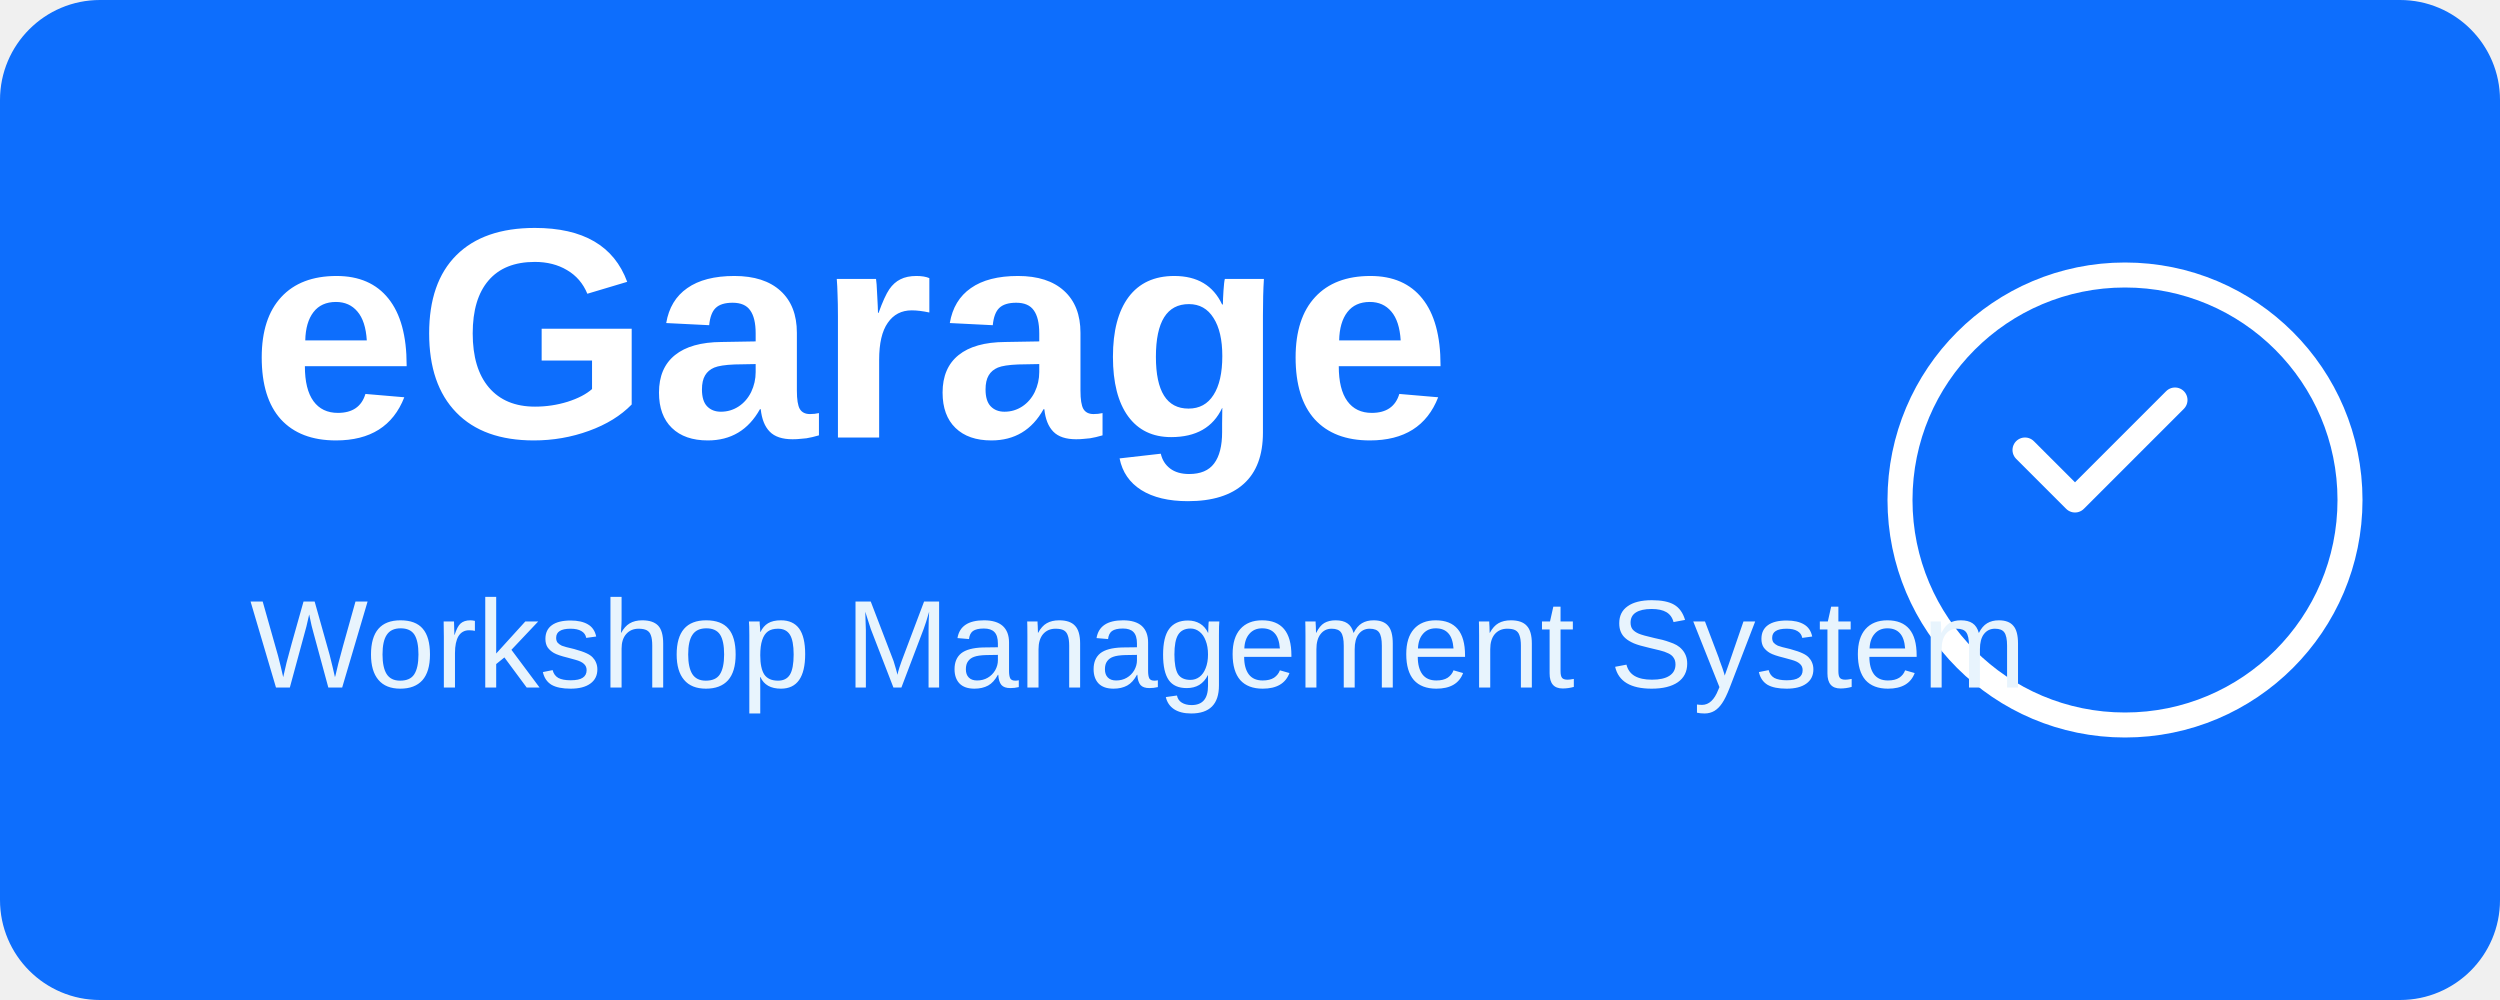
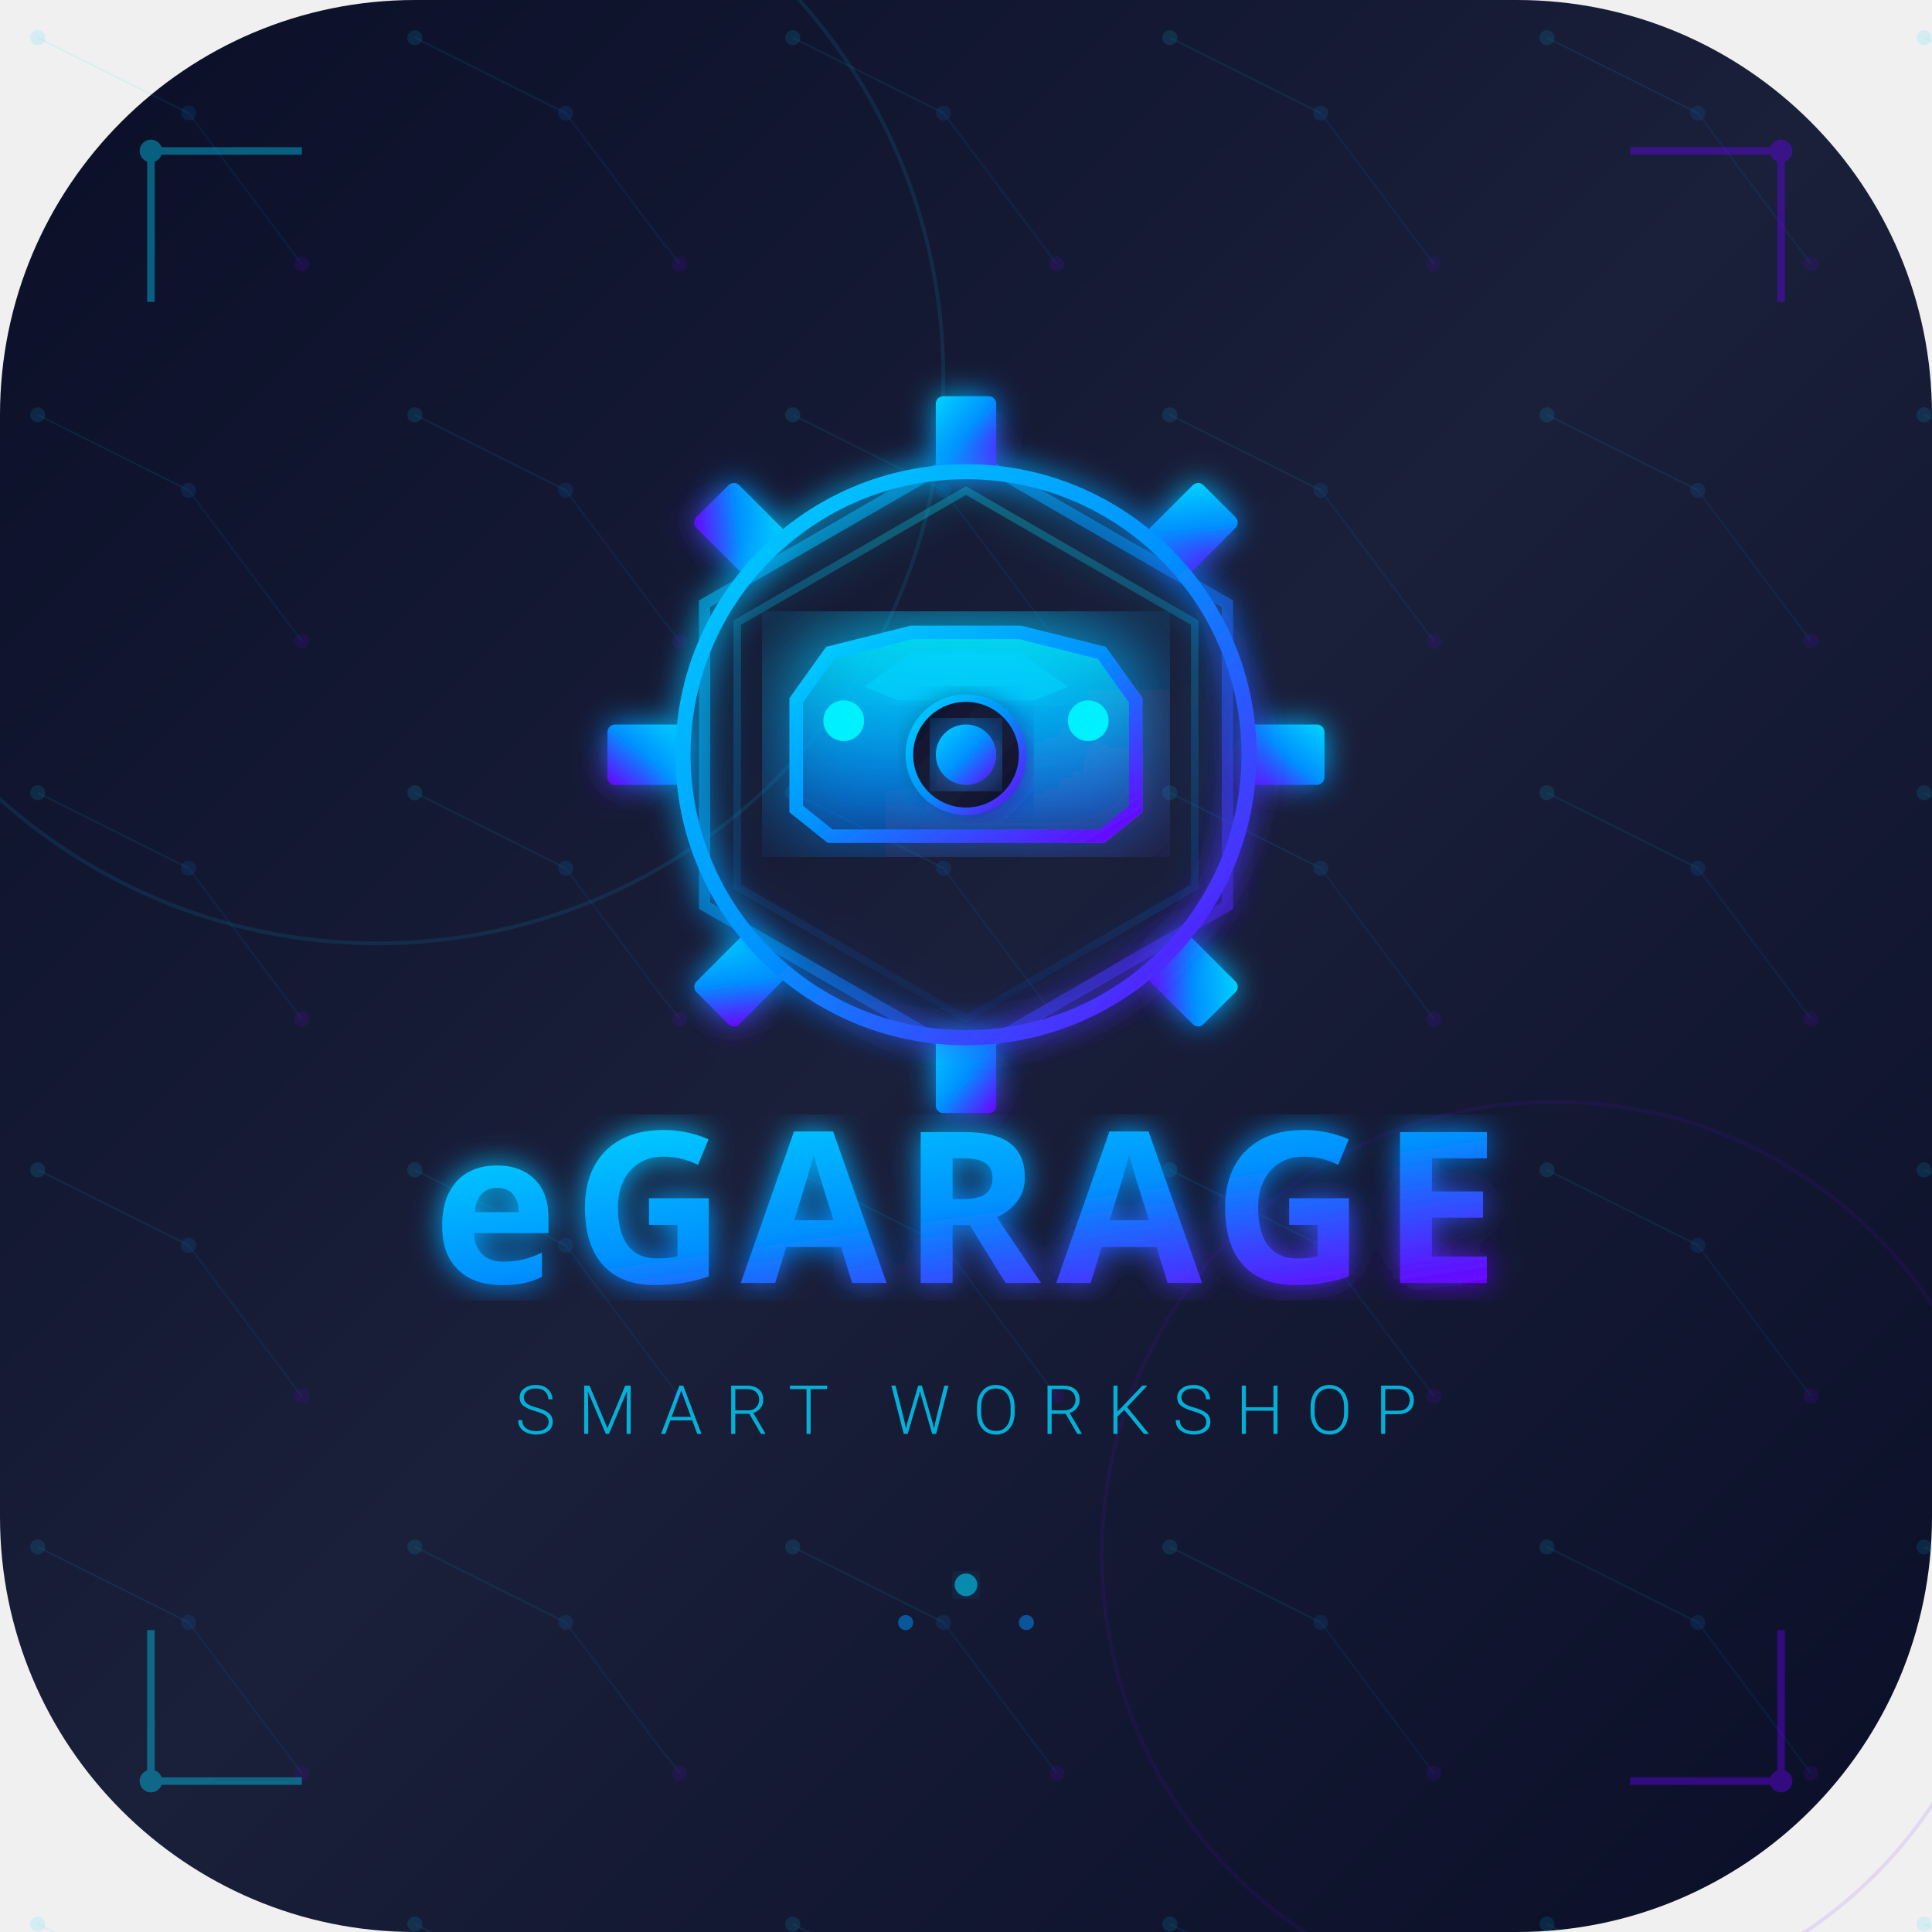
- <svg xmlns="http://www.w3.org/2000/svg" width="200" height="80" viewBox="0 0 200 80">
-   <rect width="200" height="80" fill="#0d6efd" rx="8" />
-   <text x="20" y="35" font-family="Arial, sans-serif" font-size="24" font-weight="bold" fill="white">
-     eGarage
-   </text>
-   <g transform="translate(150, 20)">
-     <circle cx="20" cy="20" r="18" fill="none" stroke="white" stroke-width="2" />
-     <path d="m12 16 4 4 8-8" fill="none" stroke="white" stroke-width="2" stroke-linecap="round" stroke-linejoin="round" />
+ <svg xmlns="http://www.w3.org/2000/svg" width="512" height="512" viewBox="0 0 512 512">
+   <defs>
+     <linearGradient id="bgGradient" x1="0%" y1="0%" x2="100%" y2="100%">
+       <stop offset="0%" style="stop-color:#0a0e27;stop-opacity:1" />
+       <stop offset="50%" style="stop-color:#1a1f3a;stop-opacity:1" />
+       <stop offset="100%" style="stop-color:#0a0e27;stop-opacity:1" />
+     </linearGradient>
+     <linearGradient id="mainGradient" x1="0%" y1="0%" x2="100%" y2="100%">
+       <stop offset="0%" style="stop-color:#00d4ff;stop-opacity:1" />
+       <stop offset="50%" style="stop-color:#0091ff;stop-opacity:1" />
+       <stop offset="100%" style="stop-color:#6c00ff;stop-opacity:1" />
+     </linearGradient>
+     <linearGradient id="glowGradient" x1="0%" y1="0%" x2="0%" y2="100%">
+       <stop offset="0%" style="stop-color:#00f0ff;stop-opacity:0.8" />
+       <stop offset="100%" style="stop-color:#0066ff;stop-opacity:0.2" />
+     </linearGradient>
+     <filter id="glow">
+       <feGaussianBlur stdDeviation="4" result="coloredBlur" />
+       <feMerge>
+         <feMergeNode in="coloredBlur" />
+         <feMergeNode in="SourceGraphic" />
+       </feMerge>
+     </filter>
+     <filter id="strongGlow">
+       <feGaussianBlur stdDeviation="8" result="coloredBlur" />
+       <feMerge>
+         <feMergeNode in="coloredBlur" />
+         <feMergeNode in="coloredBlur" />
+         <feMergeNode in="SourceGraphic" />
+       </feMerge>
+     </filter>
+     <pattern id="circuitPattern" x="0" y="0" width="100" height="100" patternUnits="userSpaceOnUse">
+       <circle cx="10" cy="10" r="2" fill="#00d4ff" opacity="0.3" />
+       <circle cx="50" cy="30" r="2" fill="#0091ff" opacity="0.3" />
+       <circle cx="80" cy="70" r="2" fill="#6c00ff" opacity="0.3" />
+       <line x1="10" y1="10" x2="50" y2="30" stroke="#00d4ff" stroke-width="0.5" opacity="0.2" />
+       <line x1="50" y1="30" x2="80" y2="70" stroke="#0091ff" stroke-width="0.5" opacity="0.2" />
+     </pattern>
+   </defs>
+   <rect width="512" height="512" fill="url(#bgGradient)" rx="110" />
+   <rect width="512" height="512" fill="url(#circuitPattern)" opacity="0.4" />
+   <circle cx="100" cy="100" r="150" fill="none" stroke="#00d4ff" stroke-width="1" opacity="0.1" />
+   <circle cx="412" cy="412" r="120" fill="none" stroke="#6c00ff" stroke-width="1" opacity="0.1" />
+   <g transform="translate(256, 200)">
+     <path d="M 0,-80 L 69.28,-40 L 69.28,40 L 0,80 L -69.28,40 L -69.28,-40 Z" fill="none" stroke="url(#mainGradient)" stroke-width="3" filter="url(#glow)" opacity="0.6" />
+     <path d="M 0,-70 L 60.62,-35 L 60.62,35 L 0,70 L -60.62,35 L -60.62,-35 Z" fill="none" stroke="url(#glowGradient)" stroke-width="2" filter="url(#glow)" opacity="0.4" />
  </g>
-   <text x="20" y="55" font-family="Arial, sans-serif" font-size="10" fill="#e8f4fd">
-     Workshop Management System
-   </text>
+   <g transform="translate(256, 200)">
+     <g filter="url(#glow)">
+       <rect x="-8" y="-95" width="16" height="20" fill="url(#mainGradient)" rx="2" />
+       <rect x="-8" y="75" width="16" height="20" fill="url(#mainGradient)" rx="2" />
+       <g transform="rotate(45)">
+         <rect x="-8" y="-95" width="16" height="20" fill="url(#mainGradient)" rx="2" />
+         <rect x="-8" y="75" width="16" height="20" fill="url(#mainGradient)" rx="2" />
+       </g>
+       <g transform="rotate(90)">
+         <rect x="-8" y="-95" width="16" height="20" fill="url(#mainGradient)" rx="2" />
+         <rect x="-8" y="75" width="16" height="20" fill="url(#mainGradient)" rx="2" />
+       </g>
+       <g transform="rotate(135)">
+         <rect x="-8" y="-95" width="16" height="20" fill="url(#mainGradient)" rx="2" />
+         <rect x="-8" y="75" width="16" height="20" fill="url(#mainGradient)" rx="2" />
+       </g>
+     </g>
+     <circle cx="0" cy="0" r="75" fill="none" stroke="url(#mainGradient)" stroke-width="4" filter="url(#glow)" />
+     <g transform="scale(1.8)">
+       <path d="M -25,-8 L -20,-15 L -8,-18 L 8,-18 L 20,-15 L 25,-8 L 25,8 L 20,12 L -20,12 L -25,8 Z" fill="url(#glowGradient)" stroke="url(#mainGradient)" stroke-width="2" filter="url(#strongGlow)" />
+       <path d="M -15,-10 L -8,-15 L 8,-15 L 15,-10 L 10,-8 L -10,-8 Z" fill="#00d4ff" opacity="0.6" filter="url(#glow)" />
+       <circle cx="-18" cy="-5" r="3" fill="#00f0ff" filter="url(#strongGlow)" />
+       <circle cx="18" cy="-5" r="3" fill="#00f0ff" filter="url(#strongGlow)" />
+       <line x1="-30" y1="-3" x2="-25" y2="-3" stroke="#00d4ff" stroke-width="2" opacity="0.8" filter="url(#glow)" />
+       <line x1="-30" y1="3" x2="-25" y2="3" stroke="#00d4ff" stroke-width="2" opacity="0.8" filter="url(#glow)" />
+     </g>
+     <circle cx="0" cy="0" r="15" fill="url(#bgGradient)" stroke="url(#mainGradient)" stroke-width="2" filter="url(#glow)" />
+     <circle cx="0" cy="0" r="8" fill="url(#mainGradient)" filter="url(#strongGlow)" />
+   </g>
+   <g filter="url(#glow)">
+     <text x="256" y="340" font-family="'Orbitron', 'Rajdhani', 'Arial Black', sans-serif" font-size="56" font-weight="900" fill="url(#mainGradient)" text-anchor="middle" letter-spacing="4">eGARAGE</text>
+   </g>
+   <g opacity="0.8">
+     <text x="256" y="380" font-family="'Rajdhani', 'Roboto', sans-serif" font-size="18" font-weight="300" fill="#00d4ff" text-anchor="middle" letter-spacing="6">SMART WORKSHOP</text>
+   </g>
+   <line x1="100" y1="390" x2="200" y2="390" stroke="url(#mainGradient)" stroke-width="2" opacity="0.6" filter="url(#glow)" />
+   <line x1="312" y1="390" x2="412" y2="390" stroke="url(#mainGradient)" stroke-width="2" opacity="0.6" filter="url(#glow)" />
+   <g opacity="0.4">
+     <line x1="40" y1="40" x2="80" y2="40" stroke="#00d4ff" stroke-width="2" />
+     <line x1="40" y1="40" x2="40" y2="80" stroke="#00d4ff" stroke-width="2" />
+     <circle cx="40" cy="40" r="3" fill="#00d4ff" />
+     <line x1="472" y1="40" x2="432" y2="40" stroke="#6c00ff" stroke-width="2" />
+     <line x1="472" y1="40" x2="472" y2="80" stroke="#6c00ff" stroke-width="2" />
+     <circle cx="472" cy="40" r="3" fill="#6c00ff" />
+     <line x1="40" y1="472" x2="80" y2="472" stroke="#00d4ff" stroke-width="2" />
+     <line x1="40" y1="472" x2="40" y2="432" stroke="#00d4ff" stroke-width="2" />
+     <circle cx="40" cy="472" r="3" fill="#00d4ff" />
+     <line x1="472" y1="472" x2="432" y2="472" stroke="#6c00ff" stroke-width="2" />
+     <line x1="472" y1="472" x2="472" y2="432" stroke="#6c00ff" stroke-width="2" />
+     <circle cx="472" cy="472" r="3" fill="#6c00ff" />
+   </g>
+   <circle cx="256" cy="420" r="3" fill="#00d4ff" opacity="0.6" filter="url(#glow)" />
+   <circle cx="240" cy="430" r="2" fill="#0091ff" opacity="0.5" />
+   <circle cx="272" cy="430" r="2" fill="#0091ff" opacity="0.5" />
</svg>
